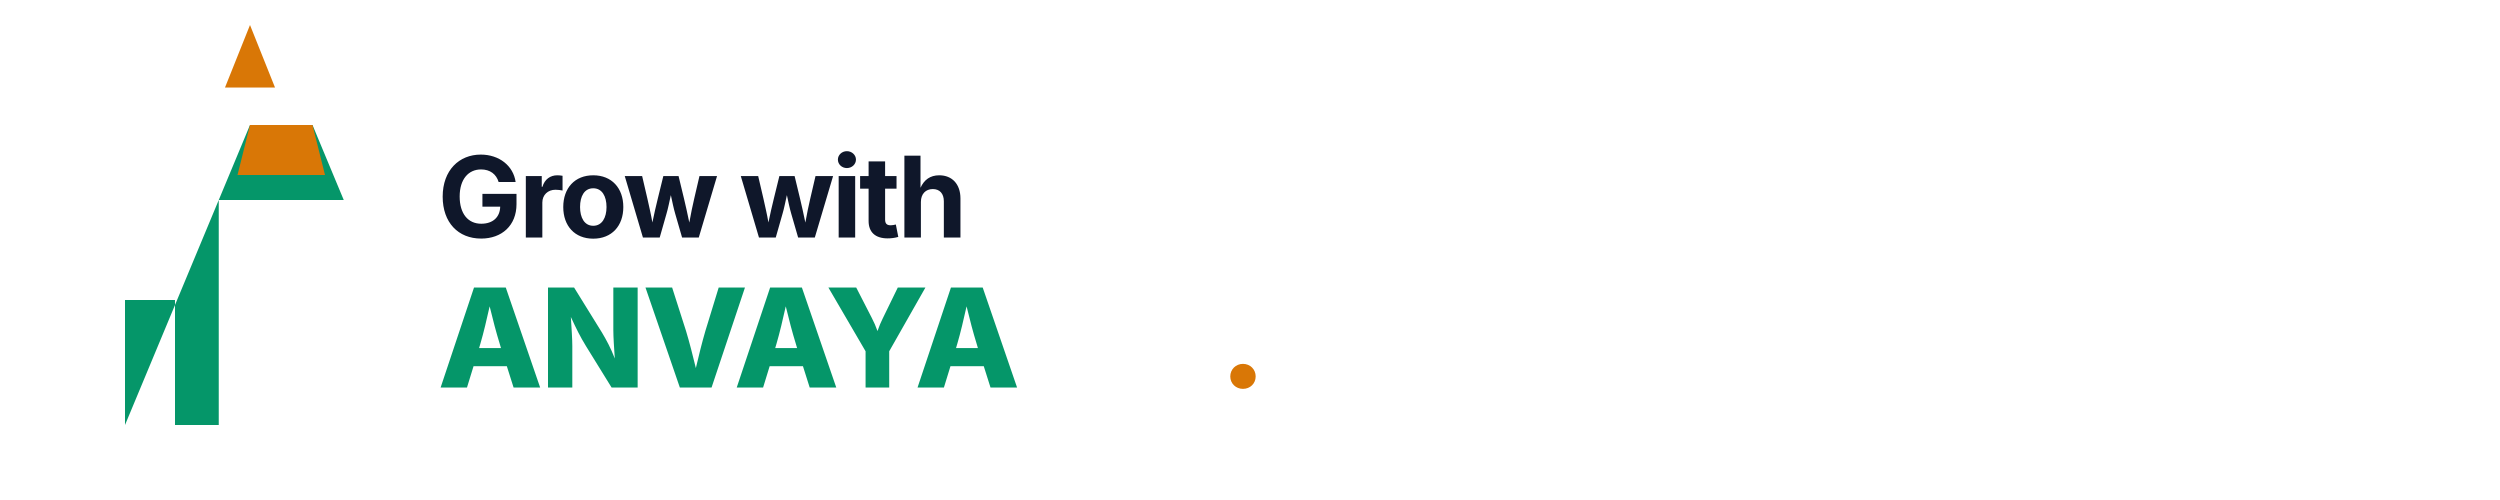
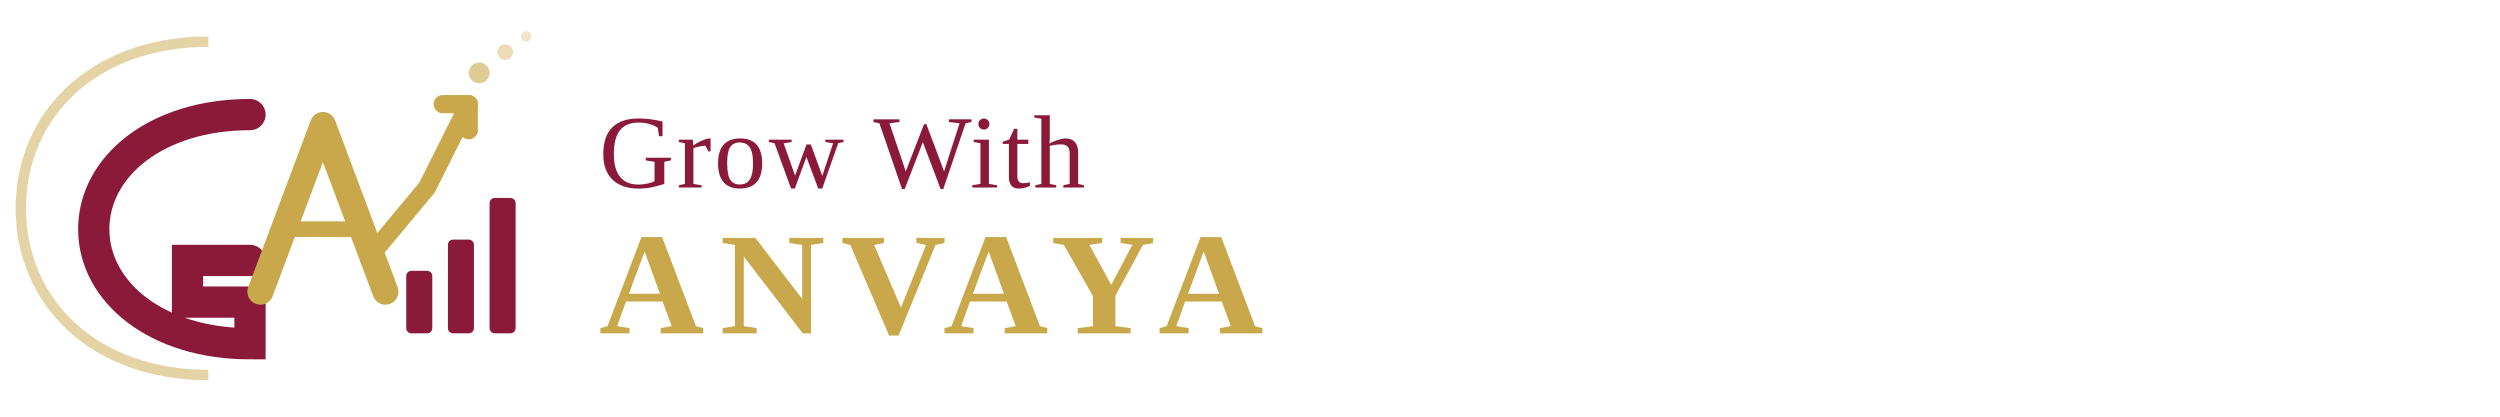
- <svg xmlns="http://www.w3.org/2000/svg" viewBox="0 0 400 80" fill="none">
-   <path d="M20 68 L40 20 L50 20 L55 32 L35 32 L35 68 L28 68 L28 48 L20 48 Z" fill="#059669" />
-   <path d="M38 28 L40 20 L50 20 L52 28 Z" fill="#D97706" />
-   <path d="M36 14 L40 4 L44 14 Z" fill="#D97706" />
-   <text x="70" y="38" font-family="system-ui, -apple-system, 'Segoe UI', sans-serif" font-size="18" font-weight="700" fill="#0F172A" letter-spacing="-0.5">Grow with</text>
-   <text x="70" y="62" font-family="system-ui, -apple-system, 'Segoe UI', sans-serif" font-size="22" font-weight="800" fill="#059669" letter-spacing="-0.5">ANVAYA</text>
-   <text x="195" y="62" font-family="system-ui, -apple-system, 'Segoe UI', sans-serif" font-size="22" font-weight="800" fill="#D97706" letter-spacing="-0.5">.</text>
+ <svg xmlns="http://www.w3.org/2000/svg" viewBox="0 0 480 80" fill="none">
+   <g transform="translate(0,0)">
+     <path d="M40 8 C18 8, 4 22, 4 40 C4 58, 18 72, 40 72" stroke="#C9A84C" stroke-width="2" fill="none" opacity="0.5" />
+     <path d="M48 22 C30 22, 18 32, 18 44 C18 56, 30 66, 48 66 L48 58 L36 58 L36 50 L48 50" stroke="#8B1A3A" stroke-width="6" fill="none" stroke-linecap="round" />
+     <path d="M50 56 L62 24 L74 56" stroke="#C9A84C" stroke-width="5" fill="none" stroke-linecap="round" stroke-linejoin="round" />
+     <line x1="54" y1="44" x2="70" y2="44" stroke="#C9A84C" stroke-width="3" />
+     <path d="M72 48 L82 36 L90 20" stroke="#C9A84C" stroke-width="3.5" fill="none" stroke-linecap="round" />
+     <path d="M85 20 L90 20 L90 25" stroke="#C9A84C" stroke-width="3.5" fill="none" stroke-linecap="round" stroke-linejoin="round" />
+     <rect x="78" y="52" width="5" height="12" rx="1" fill="#8B1A3A" />
+     <rect x="86" y="46" width="5" height="18" rx="1" fill="#8B1A3A" />
+     <rect x="94" y="38" width="5" height="26" rx="1" fill="#8B1A3A" />
+     <circle cx="92" cy="14" r="2" fill="#C9A84C" opacity="0.6" />
+     <circle cx="97" cy="10" r="1.5" fill="#C9A84C" opacity="0.4" />
+     <circle cx="101" cy="7" r="1" fill="#C9A84C" opacity="0.3" />
+   </g>
+   <text x="115" y="36" font-family="Georgia, 'Times New Roman', serif" font-size="20" fill="#8B1A3A" letter-spacing="0.5">Grow With</text>
+   <text x="115" y="64" font-family="Georgia, 'Times New Roman', serif" font-size="28" font-weight="700" fill="#C9A84C" letter-spacing="3">ANVAYA</text>
</svg>
